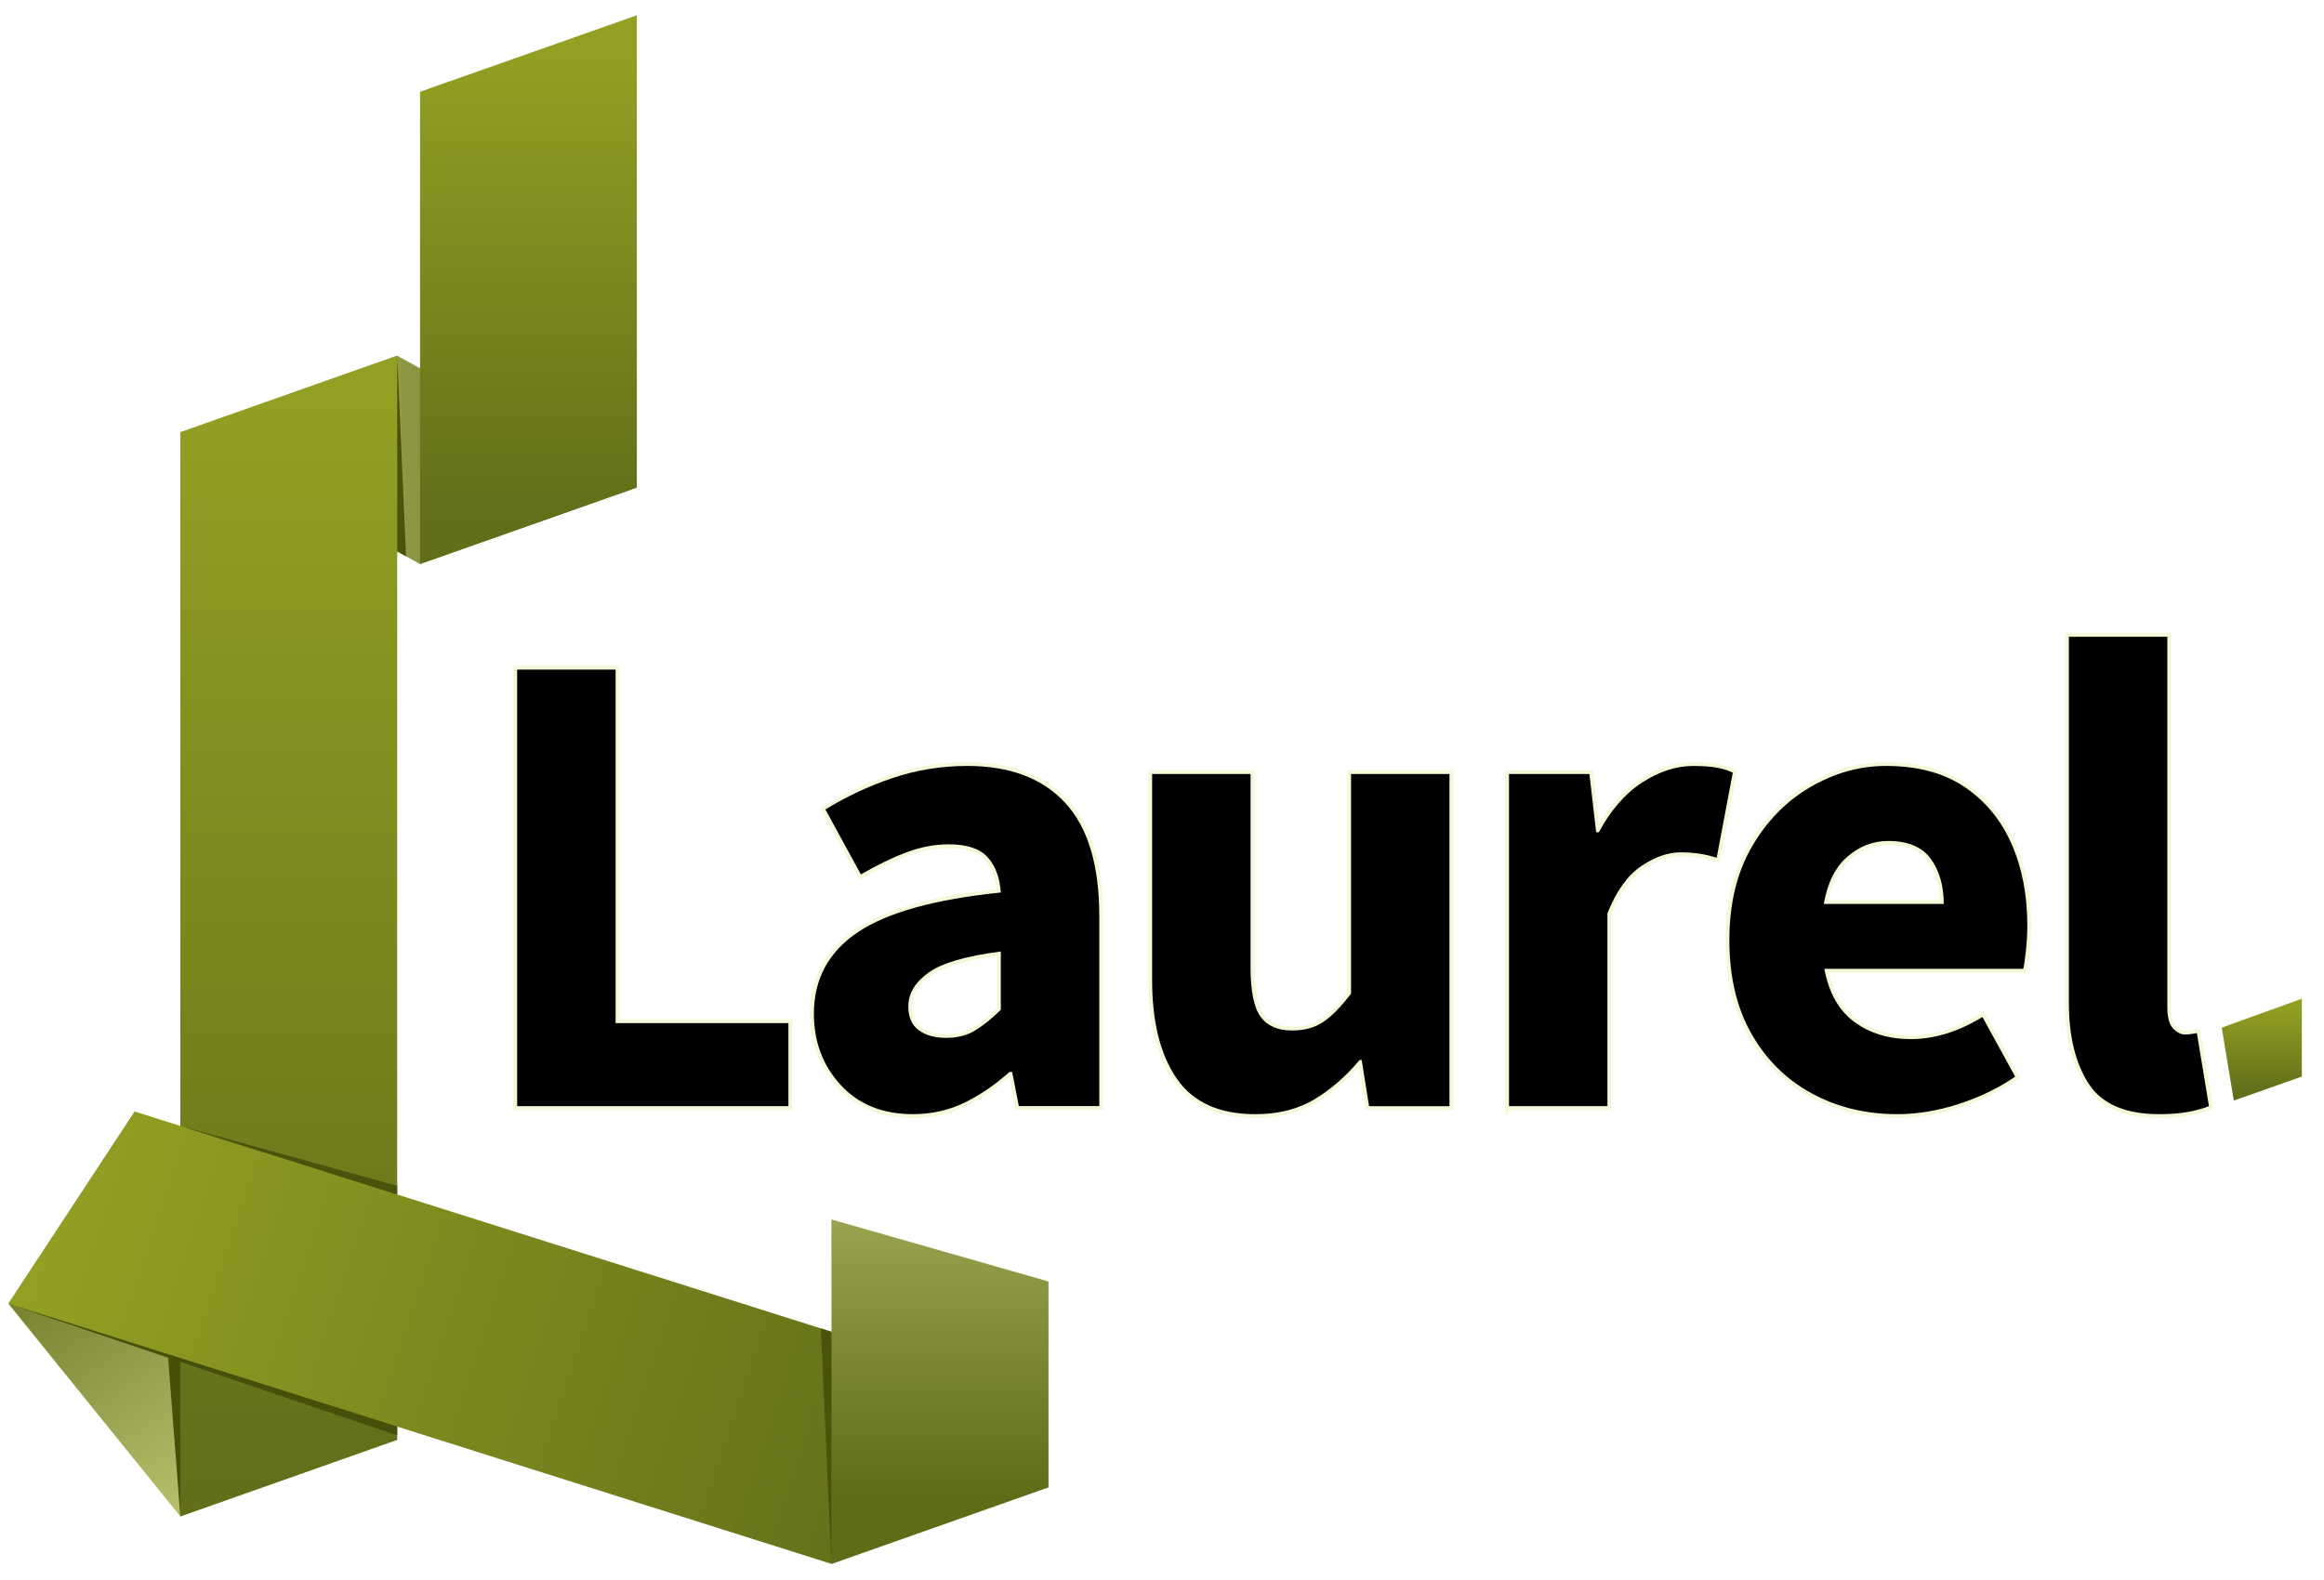
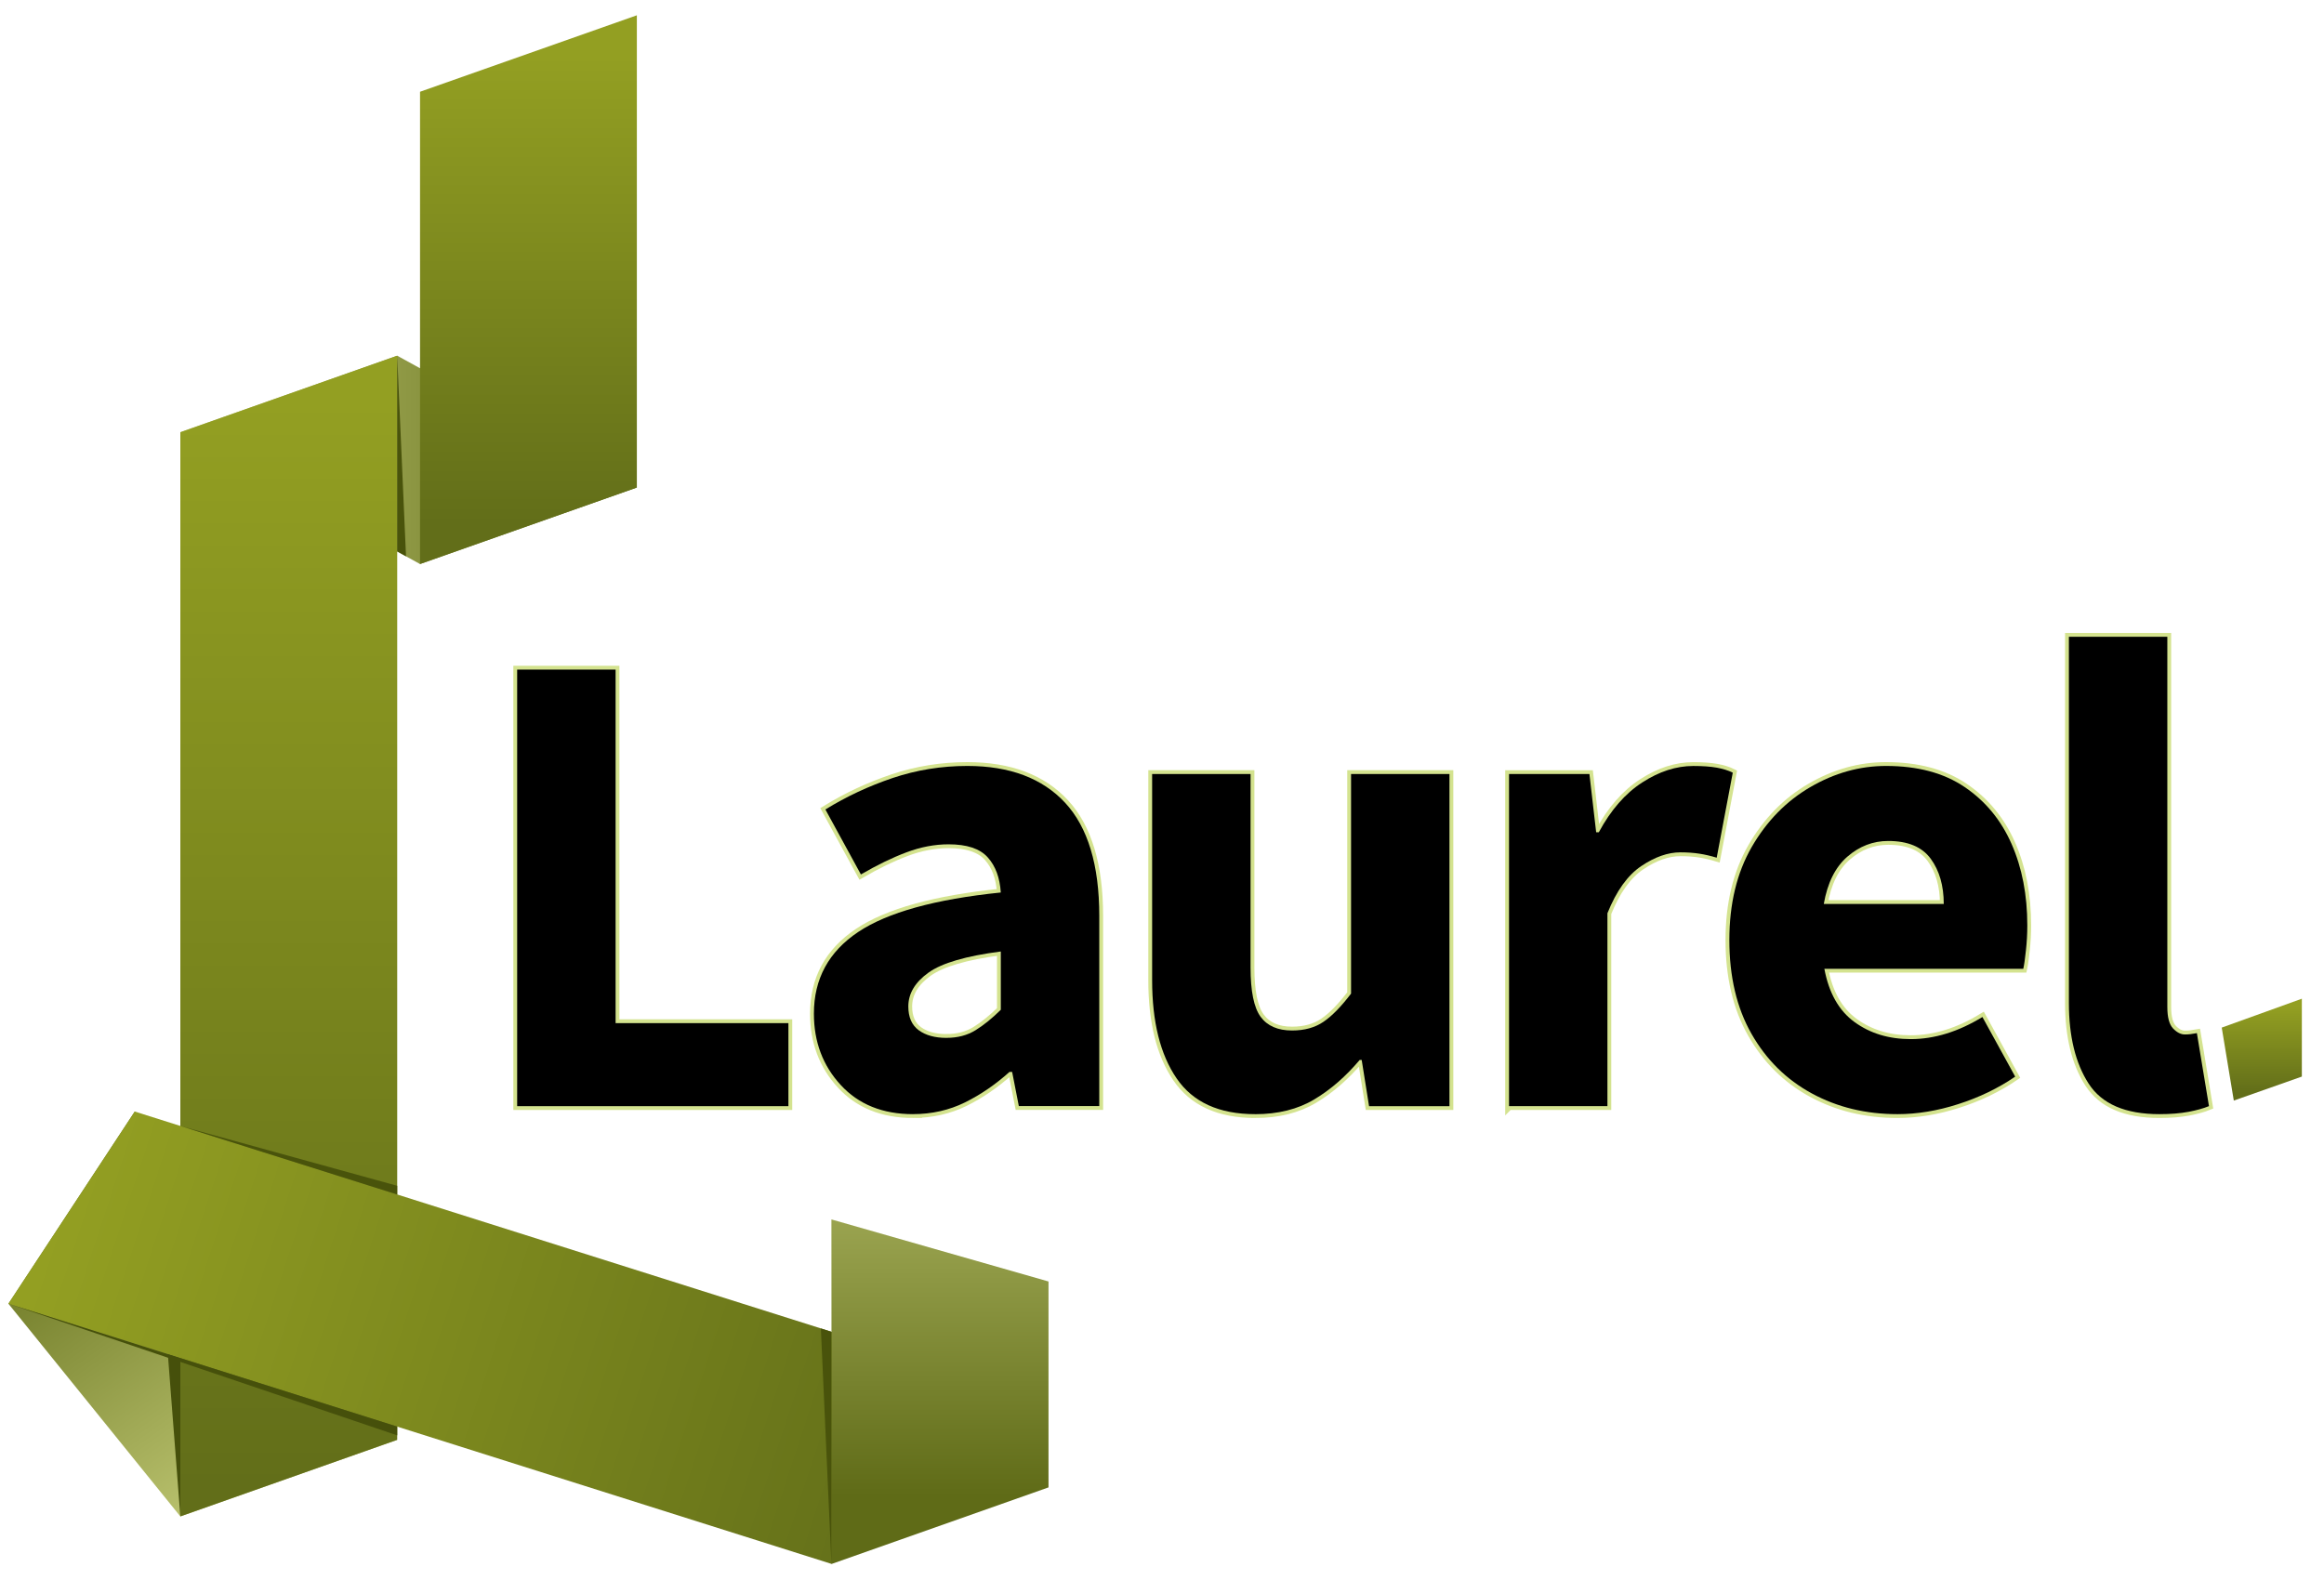
<svg xmlns="http://www.w3.org/2000/svg" width="304" height="206.617" viewBox="0 0 80.433 54.667" version="1.1" id="svg29008">
  <defs id="defs29002">
    <linearGradient id="SVGID_1_" gradientUnits="userSpaceOnUse" x1="6.762" y1="42.743" x2="25.039" y2="42.743" gradientTransform="matrix(1,0,0,-1,0.1201,60.5449)">
      <stop offset="0" style="stop-color:#BBC36F" id="stop28451" />
      <stop offset="1" style="stop-color:#5F6B17" id="stop28453" />
    </linearGradient>
    <linearGradient id="SVGID_2_" gradientUnits="userSpaceOnUse" x1="20.699" y1="58.89" x2="20.699" y2="40.206" gradientTransform="matrix(1,0,0,-1,0.1201,60.5449)">
      <stop offset="0" style="stop-color:#939F22" id="stop28458" />
      <stop offset="1" style="stop-color:#626E19" id="stop28460" />
    </linearGradient>
    <linearGradient id="SVGID_3_" gradientUnits="userSpaceOnUse" x1="10.377" y1="2.392" x2="1.427" y2="15.04" gradientTransform="matrix(1,0,0,-1,0.1201,60.5449)">
      <stop offset="0" style="stop-color:#BBC36F" id="stop28465" />
      <stop offset="1" style="stop-color:#5F6B17" id="stop28467" />
    </linearGradient>
    <linearGradient id="SVGID_4_" gradientUnits="userSpaceOnUse" x1="11.104" y1="45.074" x2="11.104" y2="1.679" gradientTransform="matrix(1,0,0,-1,0.1201,60.5449)">
      <stop offset="0" style="stop-color:#939F22" id="stop28472" />
      <stop offset="1" style="stop-color:#626E19" id="stop28474" />
    </linearGradient>
    <linearGradient id="SVGID_5_" gradientUnits="userSpaceOnUse" x1="1.963" y1="13.159" x2="36.883" y2="1.672" gradientTransform="matrix(1,0,0,-1,0.1201,60.5449)">
      <stop offset="0" style="stop-color:#939F22" id="stop28479" />
      <stop offset="1" style="stop-color:#626E19" id="stop28481" />
    </linearGradient>
    <linearGradient id="SVGID_6_" gradientUnits="userSpaceOnUse" x1="37.174" y1="18.501" x2="37.174" y2="1.261" gradientTransform="matrix(1,0,0,-1,0.1201,60.5449)">
      <stop offset="0" style="stop-color:#BBC36F" id="stop28486" />
      <stop offset="1" style="stop-color:#5F6B17" id="stop28488" />
    </linearGradient>
    <linearGradient id="SVGID_7_" gradientUnits="userSpaceOnUse" x1="90.091" y1="20.856" x2="90.091" y2="17.39" gradientTransform="matrix(1,0,0,-1,0.1201,60.5449)">
      <stop offset="0" style="stop-color:#939F22" id="stop28508" />
      <stop offset="1" style="stop-color:#626E19" id="stop28510" />
    </linearGradient>
    <linearGradient id="linearGradient28934" gradientUnits="userSpaceOnUse" x1="90.091" y1="20.856" x2="90.091" y2="17.39" gradientTransform="matrix(1,0,0,-1,0.1201,60.5449)">
      <stop offset="0" style="stop-color:#939F22" id="stop28930" />
      <stop offset="1" style="stop-color:#626E19" id="stop28932" />
    </linearGradient>
    <linearGradient id="linearGradient28884" gradientUnits="userSpaceOnUse" x1="6.762" y1="42.743" x2="25.039" y2="42.743" gradientTransform="matrix(1,0,0,-1,0.1201,60.5449)">
      <stop offset="0" style="stop-color:#BBC36F" id="stop28880" />
      <stop offset="1" style="stop-color:#5F6B17" id="stop28882" />
    </linearGradient>
    <linearGradient id="linearGradient28891" gradientUnits="userSpaceOnUse" x1="20.699" y1="58.89" x2="20.699" y2="40.206" gradientTransform="matrix(1,0,0,-1,0.1201,60.5449)">
      <stop offset="0" style="stop-color:#939F22" id="stop28887" />
      <stop offset="1" style="stop-color:#626E19" id="stop28889" />
    </linearGradient>
    <linearGradient id="linearGradient28898" gradientUnits="userSpaceOnUse" x1="10.377" y1="2.392" x2="1.427" y2="15.04" gradientTransform="matrix(1,0,0,-1,0.1201,60.5449)">
      <stop offset="0" style="stop-color:#BBC36F" id="stop28894" />
      <stop offset="1" style="stop-color:#5F6B17" id="stop28896" />
    </linearGradient>
    <linearGradient id="linearGradient28905" gradientUnits="userSpaceOnUse" x1="11.104" y1="45.074" x2="11.104" y2="1.679" gradientTransform="matrix(1,0,0,-1,0.1201,60.5449)">
      <stop offset="0" style="stop-color:#939F22" id="stop28901" />
      <stop offset="1" style="stop-color:#626E19" id="stop28903" />
    </linearGradient>
    <linearGradient id="linearGradient28912" gradientUnits="userSpaceOnUse" x1="1.963" y1="13.159" x2="36.883" y2="1.672" gradientTransform="matrix(1,0,0,-1,0.1201,60.5449)">
      <stop offset="0" style="stop-color:#939F22" id="stop28908" />
      <stop offset="1" style="stop-color:#626E19" id="stop28910" />
    </linearGradient>
    <linearGradient id="linearGradient28919" gradientUnits="userSpaceOnUse" x1="37.174" y1="18.501" x2="37.174" y2="1.261" gradientTransform="matrix(1,0,0,-1,0.1201,60.5449)">
      <stop offset="0" style="stop-color:#BBC36F" id="stop28915" />
      <stop offset="1" style="stop-color:#5F6B17" id="stop28917" />
    </linearGradient>
  </defs>
  <g id="layer1" transform="translate(-42.75225,-36.61363)">
    <polygon fill="url(#SVGID_1_)" points="25.159,18.909 16.479,21.973 6.883,16.694 15.565,13.631 " id="polygon28456" style="fill:url(#SVGID_1_)" transform="matrix(0.8645102,0,0,0.8645102,43.04343,37.1428)" />
    <polygon fill="url(#SVGID_2_)" points="25.159,18.909 16.479,21.973 16.479,3.062 25.159,0 " id="polygon28463" style="fill:url(#SVGID_2_)" transform="matrix(0.8645102,0,0,0.8645102,43.04343,37.1428)" />
    <polygon fill="url(#SVGID_3_)" points="15.565,57.042 6.883,60.108 0,51.591 5.059,43.896 " id="polygon28470" style="fill:url(#SVGID_3_)" transform="matrix(0.8645102,0,0,0.8645102,43.04343,37.1428)" />
    <polygon fill="url(#SVGID_4_)" points="15.565,57.042 6.883,60.108 6.883,16.694 15.565,13.631 " id="polygon28477" style="fill:url(#SVGID_4_)" transform="matrix(0.8645102,0,0,0.8645102,43.04343,37.1428)" />
    <polygon fill="url(#SVGID_5_)" points="32.957,62.011 38.014,54.315 5.059,43.896 0,51.591 " id="polygon28484" style="fill:url(#SVGID_5_)" transform="matrix(0.8645102,0,0,0.8645102,43.04343,37.1428)" />
    <polygon fill="url(#SVGID_6_)" points="41.639,58.946 32.957,62.011 32.948,48.216 41.639,50.701 " id="polygon28491" style="fill:url(#SVGID_6_)" transform="matrix(0.8645102,0,0,0.8645102,43.04343,37.1428)" />
    <polygon fill="#46500b" points="6.883,60.108 6.883,53.772 6.383,53.615 " id="polygon28495" transform="matrix(0.8645102,0,0,0.8645102,43.04343,37.1428)" />
    <polygon fill="#46500b" points="15.565,56.862 15.565,56.511 0,51.591 " id="polygon28497" transform="matrix(0.8645102,0,0,0.8645102,43.04343,37.1428)" />
    <polygon fill="#49530b" points="15.565,47.218 15.565,46.869 6.883,44.474 " id="polygon28499" transform="matrix(0.8645102,0,0,0.8645102,43.04343,37.1428)" />
    <polygon fill="#49530b" points="15.565,21.469 15.565,13.631 15.918,21.665 " id="polygon28501" transform="matrix(0.8645102,0,0,0.8645102,43.04343,37.1428)" />
    <polygon fill="#49530b" points="32.948,62.011 32.948,52.716 32.526,52.582 " id="polygon28503" transform="matrix(0.8645102,0,0,0.8645102,43.04343,37.1428)" />
    <polygon fill="url(#SVGID_7_)" points="88.608,40.535 91.815,39.378 91.815,42.496 89.091,43.457 " id="polygon28513" style="fill:url(#SVGID_7_)" transform="matrix(0.8645102,0,0,0.8645102,43.04343,37.1428)" />
-     <path d="M 60.651,74.905 V 59.793 h 3.407 v 12.238 h 5.981 v 2.874 z" id="path28515" style="stroke-width:0.265;fill:#000000;fill-opacity:1;stroke:#d6e87d;stroke-opacity:0.3;stroke-dasharray:none;paint-order:markers stroke fill" />
-     <path d="m 74.353,75.182 c -1.052,0 -1.888,-0.338 -2.504,-1.01 -0.618,-0.67 -0.928,-1.495 -0.928,-2.467 0,-1.206 0.512,-2.146 1.531,-2.828 1.019,-0.68 2.665,-1.135 4.937,-1.368 -0.032,-0.51 -0.182,-0.917 -0.452,-1.217 -0.271,-0.303 -0.723,-0.451 -1.354,-0.451 -0.481,0 -0.966,0.092 -1.46,0.278 -0.494,0.185 -1.019,0.441 -1.575,0.765 l -1.229,-2.249 c 0.727,-0.449 1.503,-0.811 2.33,-1.09 0.826,-0.278 1.687,-0.417 2.583,-0.417 1.466,0 2.597,0.426 3.385,1.276 0.786,0.849 1.181,2.155 1.181,3.916 v 6.582 h -2.784 l -0.232,-1.182 h -0.092 c -0.48,0.433 -0.992,0.783 -1.541,1.056 -0.551,0.27 -1.15,0.405 -1.797,0.405 z m 1.158,-2.641 c 0.386,0 0.724,-0.09 1.008,-0.267 0.285,-0.177 0.576,-0.414 0.871,-0.705 v -2.018 c -1.207,0.156 -2.039,0.399 -2.504,0.732 -0.463,0.333 -0.697,0.721 -0.697,1.171 0,0.372 0.121,0.646 0.36,0.823 0.24,0.175 0.561,0.265 0.962,0.265 z" id="path28517" style="stroke-width:0.265;fill:#000000;fill-opacity:1;stroke:#d6e87d;stroke-opacity:0.3;stroke-dasharray:none;paint-order:markers stroke fill" />
-     <path d="m 86.194,75.182 c -1.251,0 -2.158,-0.414 -2.721,-1.241 -0.565,-0.827 -0.846,-1.959 -0.846,-3.396 v -7.138 h 3.407 v 6.699 c 0,0.819 0.115,1.387 0.347,1.704 0.232,0.317 0.595,0.476 1.089,0.476 0.432,0 0.796,-0.101 1.09,-0.303 0.293,-0.199 0.61,-0.525 0.952,-0.973 V 63.407 h 3.406 v 11.498 h -2.783 l -0.255,-1.6 h -0.069 c -0.481,0.571 -1.004,1.027 -1.575,1.368 -0.571,0.341 -1.254,0.51 -2.042,0.51 z" id="path28519" style="stroke-width:0.265;fill:#000000;fill-opacity:1;stroke:#d6e87d;stroke-opacity:0.3;stroke-dasharray:none;paint-order:markers stroke fill" />
-     <path d="M 94.979,74.905 V 63.408 h 2.783 l 0.233,2.015 h 0.092 c 0.417,-0.772 0.919,-1.348 1.507,-1.726 0.587,-0.379 1.173,-0.568 1.761,-0.568 0.324,0 0.595,0.019 0.812,0.058 0.215,0.039 0.401,0.096 0.556,0.174 l -0.556,2.943 c -0.202,-0.061 -0.4,-0.108 -0.595,-0.138 -0.193,-0.03 -0.414,-0.047 -0.66,-0.047 -0.434,0 -0.884,0.158 -1.356,0.475 -0.471,0.316 -0.861,0.861 -1.171,1.633 v 6.677 h -3.405 z" id="path28521" style="stroke-width:0.265;fill:#000000;fill-opacity:1;stroke:#d6e87d;stroke-opacity:0.3;stroke-dasharray:none;paint-order:markers stroke fill" />
-     <path d="m 108.425,75.182 c -1.099,0 -2.086,-0.239 -2.968,-0.719 -0.883,-0.48 -1.576,-1.167 -2.087,-2.064 -0.51,-0.895 -0.765,-1.977 -0.765,-3.245 0,-1.251 0.258,-2.325 0.775,-3.222 0.519,-0.896 1.194,-1.587 2.029,-2.073 0.836,-0.487 1.707,-0.731 2.619,-0.731 1.098,0 2.003,0.244 2.721,0.731 0.719,0.487 1.26,1.143 1.623,1.969 0.363,0.827 0.545,1.765 0.545,2.817 0,0.292 -0.016,0.583 -0.048,0.868 -0.03,0.287 -0.06,0.5 -0.091,0.637 h -6.885 c 0.156,0.835 0.502,1.45 1.043,1.843 0.541,0.394 1.19,0.591 1.947,0.591 0.819,0 1.645,-0.255 2.48,-0.765 l 1.135,2.064 c -0.59,0.402 -1.243,0.719 -1.97,0.951 -0.721,0.233 -1.426,0.348 -2.104,0.348 z m -2.551,-7.277 h 4.151 c 0,-0.633 -0.151,-1.155 -0.452,-1.566 -0.301,-0.41 -0.792,-0.614 -1.47,-0.614 -0.526,0 -0.997,0.182 -1.416,0.545 -0.418,0.364 -0.688,0.91 -0.814,1.636 z" id="path28523" style="stroke-width:0.265;fill:#000000;fill-opacity:1;stroke:#d6e87d;stroke-opacity:0.3;stroke-dasharray:none;paint-order:markers stroke fill" />
-     <path d="m 117.487,75.182 c -1.175,0 -1.991,-0.351 -2.447,-1.056 -0.454,-0.703 -0.684,-1.634 -0.684,-2.792 V 58.656 h 3.407 v 12.816 c 0,0.356 0.065,0.603 0.198,0.743 0.132,0.138 0.269,0.208 0.407,0.208 0.078,0 0.142,-0.004 0.198,-0.011 0.054,-0.009 0.126,-0.018 0.22,-0.035 l 0.418,2.527 c -0.188,0.077 -0.421,0.143 -0.706,0.197 -0.29,0.054 -0.626,0.081 -1.011,0.081 z" id="path28525" style="stroke-width:0.265;fill:#000000;fill-opacity:1;stroke:#d6e87d;stroke-opacity:0.3;stroke-dasharray:none;paint-order:markers stroke fill" />
+     <g id="g25468" style="stroke:#b0cc34;stroke-opacity:0.549">
+       <path d="M 60.651,74.905 V 59.793 h 3.407 v 12.238 h 5.981 v 2.874 z" id="path28515" style="stroke-width:0.265;fill:#000000;fill-opacity:1;stroke:#b0cc34;stroke-opacity:0.549;stroke-dasharray:none;paint-order:markers stroke fill" />
+       <path d="m 74.353,75.182 c -1.052,0 -1.888,-0.338 -2.504,-1.01 -0.618,-0.67 -0.928,-1.495 -0.928,-2.467 0,-1.206 0.512,-2.146 1.531,-2.828 1.019,-0.68 2.665,-1.135 4.937,-1.368 -0.032,-0.51 -0.182,-0.917 -0.452,-1.217 -0.271,-0.303 -0.723,-0.451 -1.354,-0.451 -0.481,0 -0.966,0.092 -1.46,0.278 -0.494,0.185 -1.019,0.441 -1.575,0.765 l -1.229,-2.249 c 0.727,-0.449 1.503,-0.811 2.33,-1.09 0.826,-0.278 1.687,-0.417 2.583,-0.417 1.466,0 2.597,0.426 3.385,1.276 0.786,0.849 1.181,2.155 1.181,3.916 v 6.582 h -2.784 l -0.232,-1.182 h -0.092 c -0.48,0.433 -0.992,0.783 -1.541,1.056 -0.551,0.27 -1.15,0.405 -1.797,0.405 z m 1.158,-2.641 c 0.386,0 0.724,-0.09 1.008,-0.267 0.285,-0.177 0.576,-0.414 0.871,-0.705 v -2.018 c -1.207,0.156 -2.039,0.399 -2.504,0.732 -0.463,0.333 -0.697,0.721 -0.697,1.171 0,0.372 0.121,0.646 0.36,0.823 0.24,0.175 0.561,0.265 0.962,0.265 z" id="path28517" style="stroke-width:0.265;fill:#000000;fill-opacity:1;stroke:#b0cc34;stroke-opacity:0.549;stroke-dasharray:none;paint-order:markers stroke fill" />
+       <path d="m 86.194,75.182 c -1.251,0 -2.158,-0.414 -2.721,-1.241 -0.565,-0.827 -0.846,-1.959 -0.846,-3.396 v -7.138 h 3.407 v 6.699 c 0,0.819 0.115,1.387 0.347,1.704 0.232,0.317 0.595,0.476 1.089,0.476 0.432,0 0.796,-0.101 1.09,-0.303 0.293,-0.199 0.61,-0.525 0.952,-0.973 V 63.407 h 3.406 v 11.498 h -2.783 l -0.255,-1.6 h -0.069 c -0.481,0.571 -1.004,1.027 -1.575,1.368 -0.571,0.341 -1.254,0.51 -2.042,0.51 z" id="path28519" style="stroke-width:0.265;fill:#000000;fill-opacity:1;stroke:#b0cc34;stroke-opacity:0.549;stroke-dasharray:none;paint-order:markers stroke fill" />
+       <path d="M 94.979,74.905 V 63.408 h 2.783 l 0.233,2.015 h 0.092 c 0.417,-0.772 0.919,-1.348 1.507,-1.726 0.587,-0.379 1.173,-0.568 1.761,-0.568 0.324,0 0.595,0.019 0.812,0.058 0.215,0.039 0.401,0.096 0.556,0.174 l -0.556,2.943 c -0.202,-0.061 -0.4,-0.108 -0.595,-0.138 -0.193,-0.03 -0.414,-0.047 -0.66,-0.047 -0.434,0 -0.884,0.158 -1.356,0.475 -0.471,0.316 -0.861,0.861 -1.171,1.633 v 6.677 h -3.405 z" id="path28521" style="stroke-width:0.265;fill:#000000;fill-opacity:1;stroke:#b0cc34;stroke-opacity:0.549;stroke-dasharray:none;paint-order:markers stroke fill" />
+       <path d="m 108.425,75.182 c -1.099,0 -2.086,-0.239 -2.968,-0.719 -0.883,-0.48 -1.576,-1.167 -2.087,-2.064 -0.51,-0.895 -0.765,-1.977 -0.765,-3.245 0,-1.251 0.258,-2.325 0.775,-3.222 0.519,-0.896 1.194,-1.587 2.029,-2.073 0.836,-0.487 1.707,-0.731 2.619,-0.731 1.098,0 2.003,0.244 2.721,0.731 0.719,0.487 1.26,1.143 1.623,1.969 0.363,0.827 0.545,1.765 0.545,2.817 0,0.292 -0.016,0.583 -0.048,0.868 -0.03,0.287 -0.06,0.5 -0.091,0.637 h -6.885 c 0.156,0.835 0.502,1.45 1.043,1.843 0.541,0.394 1.19,0.591 1.947,0.591 0.819,0 1.645,-0.255 2.48,-0.765 l 1.135,2.064 c -0.59,0.402 -1.243,0.719 -1.97,0.951 -0.721,0.233 -1.426,0.348 -2.104,0.348 z m -2.551,-7.277 h 4.151 c 0,-0.633 -0.151,-1.155 -0.452,-1.566 -0.301,-0.41 -0.792,-0.614 -1.47,-0.614 -0.526,0 -0.997,0.182 -1.416,0.545 -0.418,0.364 -0.688,0.91 -0.814,1.636 z" id="path28523" style="stroke-width:0.265;fill:#000000;fill-opacity:1;stroke:#b0cc34;stroke-opacity:0.549;stroke-dasharray:none;paint-order:markers stroke fill" />
+       <path d="m 117.487,75.182 c -1.175,0 -1.991,-0.351 -2.447,-1.056 -0.454,-0.703 -0.684,-1.634 -0.684,-2.792 V 58.656 h 3.407 v 12.816 c 0,0.356 0.065,0.603 0.198,0.743 0.132,0.138 0.269,0.208 0.407,0.208 0.078,0 0.142,-0.004 0.198,-0.011 0.054,-0.009 0.126,-0.018 0.22,-0.035 l 0.418,2.527 c -0.188,0.077 -0.421,0.143 -0.706,0.197 -0.29,0.054 -0.626,0.081 -1.011,0.081 z" id="path28525" style="stroke-width:0.265;fill:#000000;fill-opacity:1;stroke:#b0cc34;stroke-opacity:0.549;stroke-dasharray:none;paint-order:markers stroke fill" />
+     </g>
  </g>
</svg>
